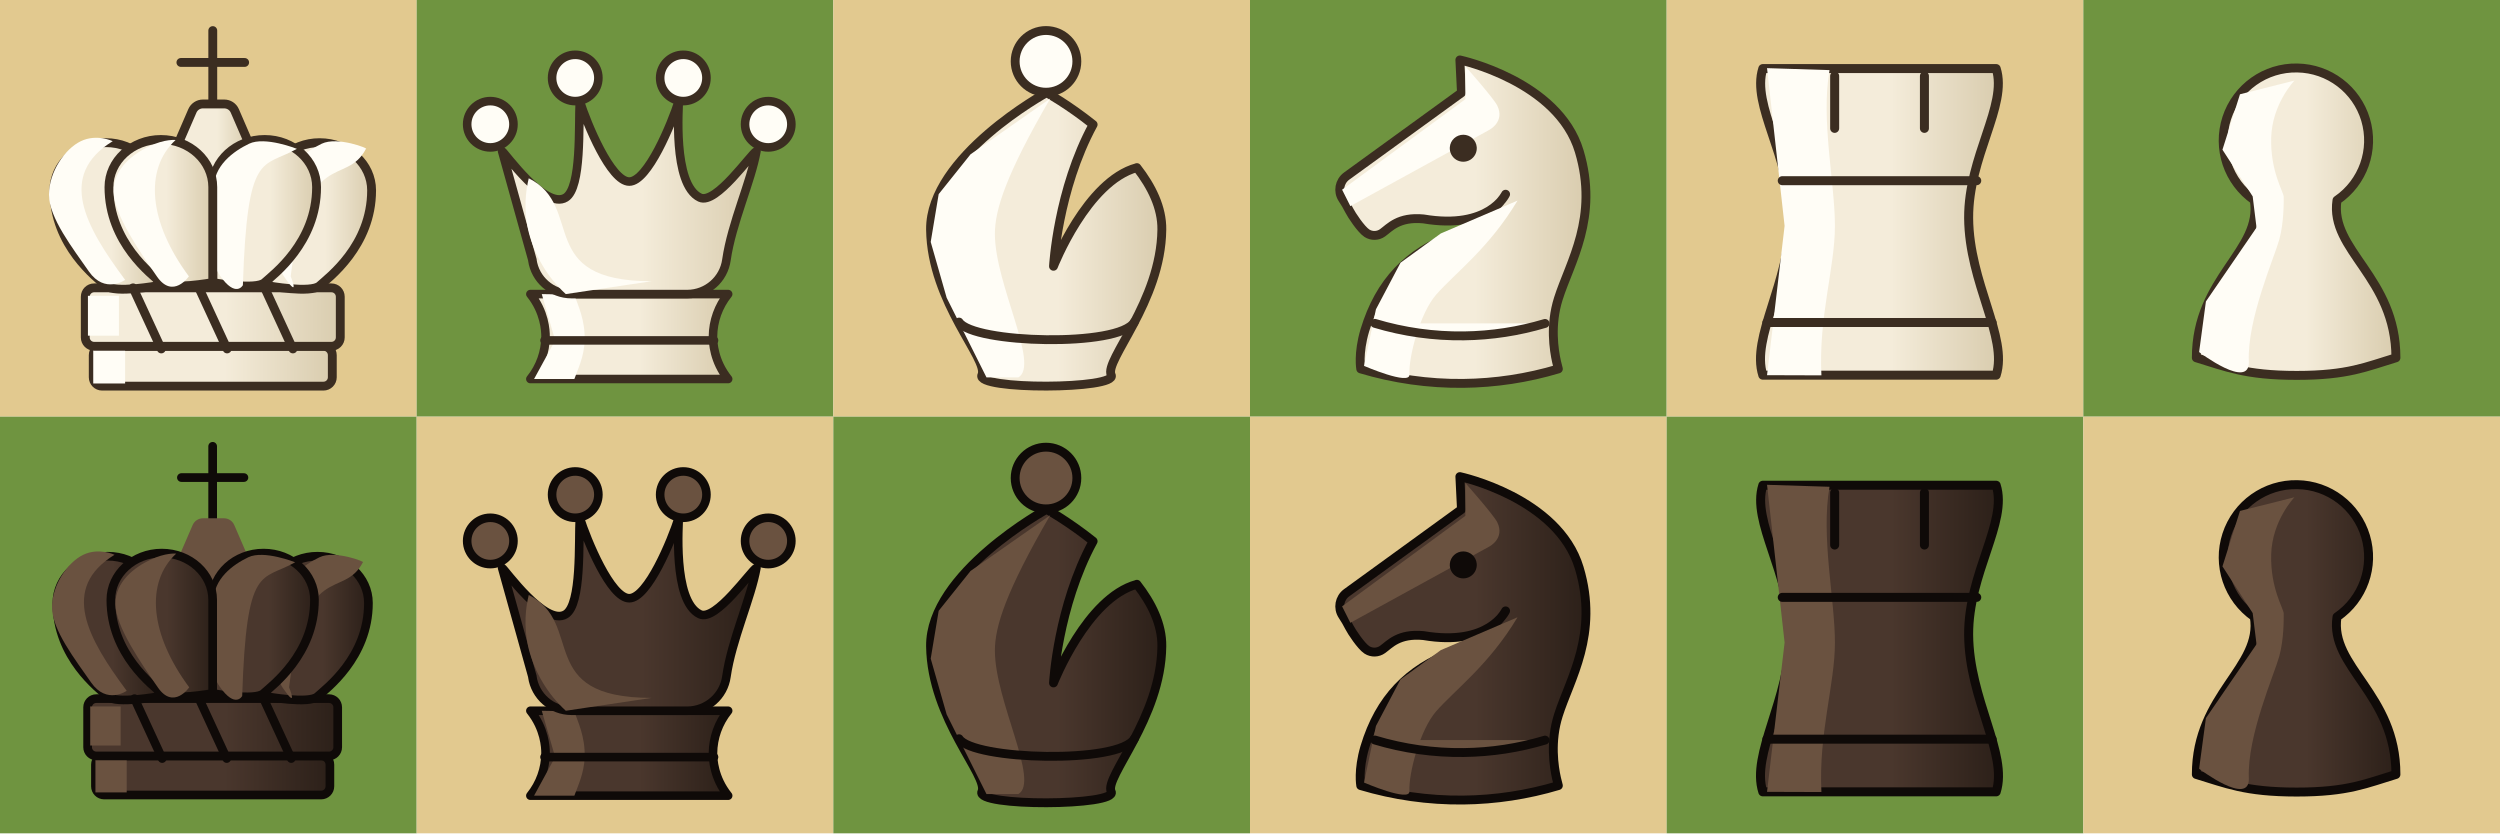
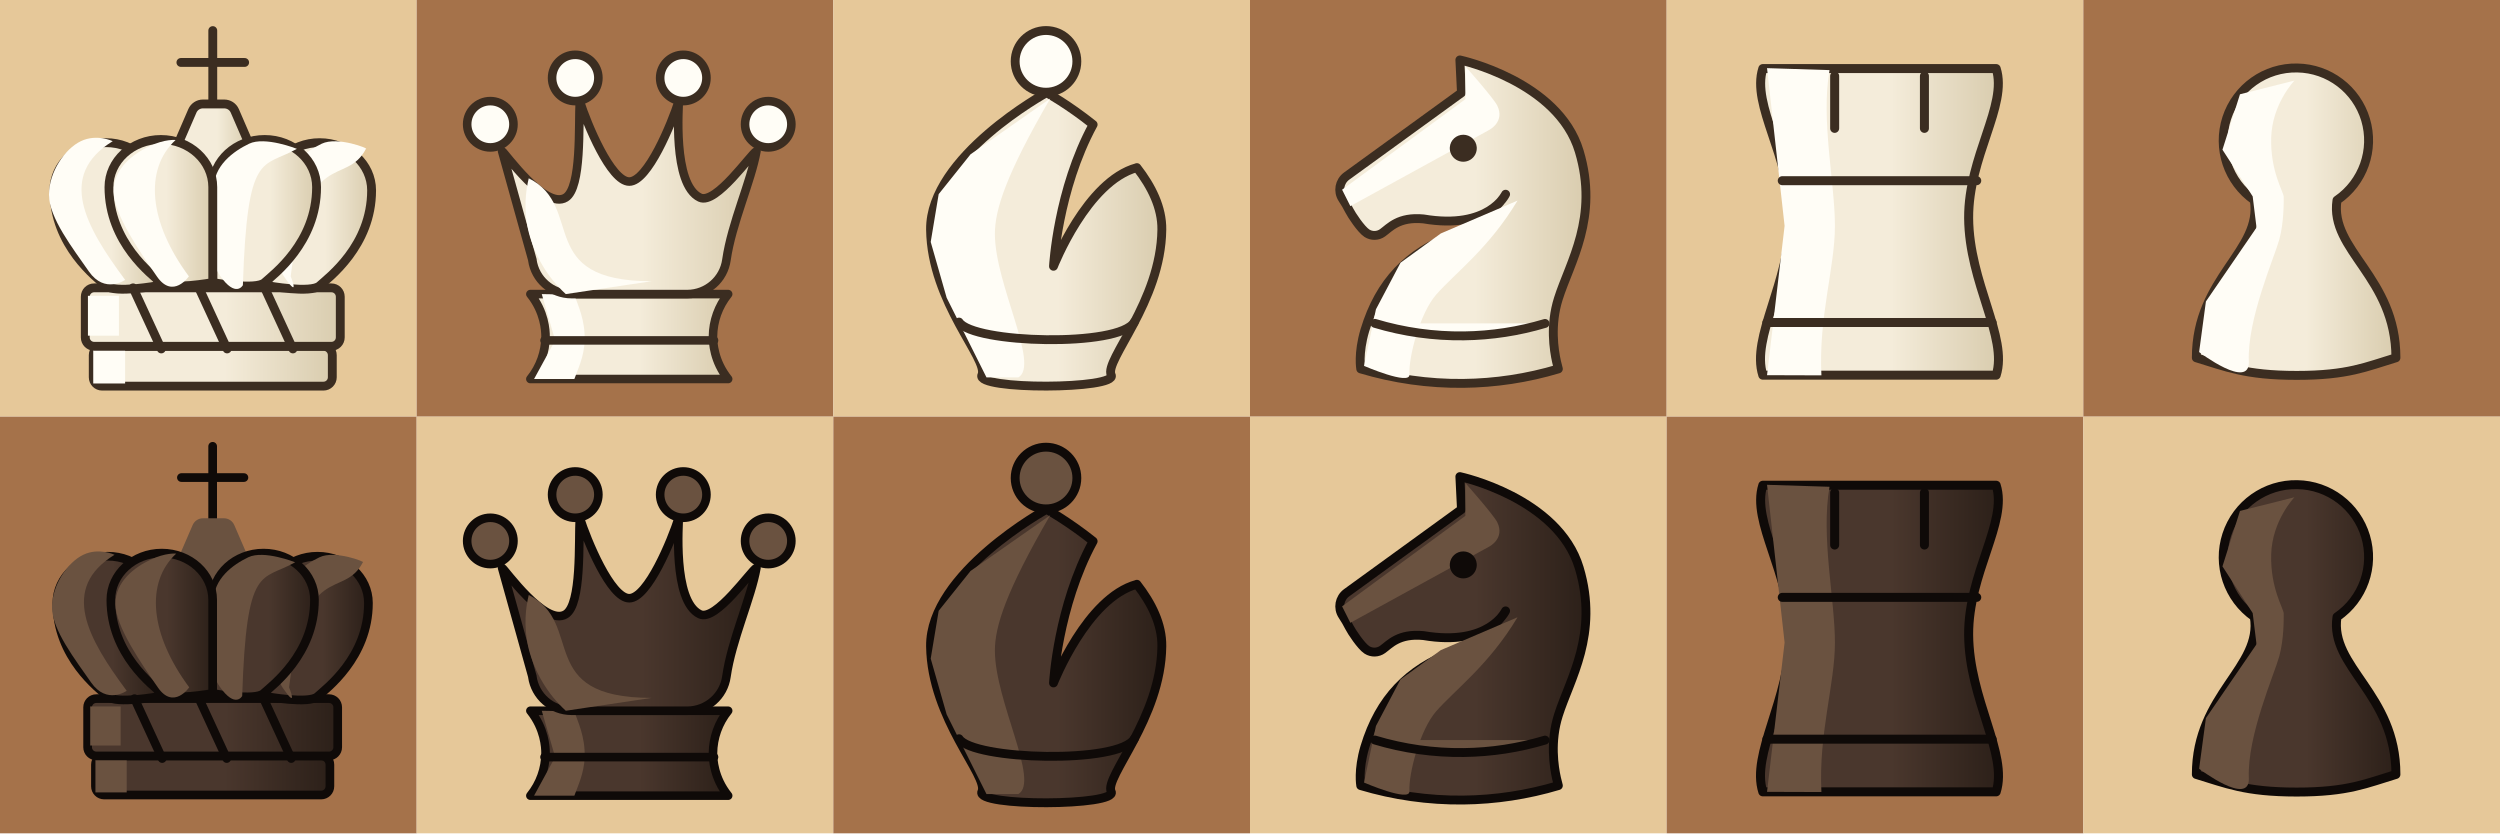
<svg xmlns="http://www.w3.org/2000/svg" xmlns:xlink="http://www.w3.org/1999/xlink" viewBox="0 0 1200 400" width="1200" height="400">
  <defs>
    <linearGradient id="bb-g" x1="0" x2="1" y1="0" y2="0">
      <stop offset="0" stop-color="#4a372d" />
      <stop offset=".55" stop-color="#4a372d" />
      <stop offset="1" stop-color="#2c2019" />
    </linearGradient>
    <clipPath id="bb-a">
      <path d="M0 70h291.3v361.7H0Zm0 0" />
    </clipPath>
    <linearGradient id="bk-g" x1="0" x2="1" y1="0" y2="0">
      <stop offset="0" stop-color="#4a372d" />
      <stop offset=".55" stop-color="#4a372d" />
      <stop offset="1" stop-color="#2c2019" />
    </linearGradient>
    <path id="bk-a" d="M0 0h388.77v431.58H0Zm0 0" />
    <clipPath id="bk-b">
      <path d="M44 356h301v75.58H44Zm0 0" />
    </clipPath>
    <clipPath id="bk-c">
      <path d="M241 127h147.77v195H241Zm0 0" />
    </clipPath>
    <clipPath id="bk-d">
      <use xlink:href="#bk-a" />
    </clipPath>
    <clipPath id="bk-e">
      <use xlink:href="#bk-a" />
    </clipPath>
    <clipPath id="bk-f">
      <use xlink:href="#bk-a" />
    </clipPath>
    <linearGradient id="bn-g" x1="0" x2="1" y1="0" y2="0">
      <stop offset="0" stop-color="#4a372d" />
      <stop offset=".55" stop-color="#4a372d" />
      <stop offset="1" stop-color="#2c2019" />
    </linearGradient>
    <clipPath id="bn-a">
      <path d="M0 0h308v395H0Zm0 0" />
    </clipPath>
    <linearGradient id="bp-g" x1="0" x2="1" y1="0" y2="0">
      <stop offset="0" stop-color="#4a372d" />
      <stop offset=".55" stop-color="#4a372d" />
      <stop offset="1" stop-color="#2c2019" />
    </linearGradient>
    <clipPath id="bp-a">
      <path d="M0 0h255.8v376.5H0Zm0 0" />
    </clipPath>
    <linearGradient id="bq-g" x1="0" x2="1" y1="0" y2="0">
      <stop offset="0" stop-color="#4a372d" />
      <stop offset=".55" stop-color="#4a372d" />
      <stop offset="1" stop-color="#2c2019" />
    </linearGradient>
    <linearGradient id="br-g" x1="0" x2="1" y1="0" y2="0">
      <stop offset="0" stop-color="#4a372d" />
      <stop offset=".55" stop-color="#4a372d" />
      <stop offset="1" stop-color="#2c2019" />
    </linearGradient>
    <clipPath id="br-a">
      <path d="M0 0h296.8v373H0Zm0 0" />
    </clipPath>
    <linearGradient id="wb-g" x1="0" x2="1" y1="0" y2="0">
      <stop offset="0" stop-color="#f4ecda" />
      <stop offset=".55" stop-color="#f4ecda" />
      <stop offset="1" stop-color="#d9ccae" />
    </linearGradient>
    <clipPath id="wb-a">
      <path d="M0 70h291.3v361.7H0Zm0 0" />
    </clipPath>
    <linearGradient id="wk-g" x1="0" x2="1" y1="0" y2="0">
      <stop offset="0" stop-color="#f4ecda" />
      <stop offset=".55" stop-color="#f4ecda" />
      <stop offset="1" stop-color="#d9ccae" />
    </linearGradient>
    <path id="wk-a" d="M0 0h388.77v431.58H0Zm0 0" />
    <clipPath id="wk-b">
      <path d="M44 356h301v75.58H44Zm0 0" />
    </clipPath>
    <clipPath id="wk-c">
      <path d="M241 127h147.77v195H241Zm0 0" />
    </clipPath>
    <clipPath id="wk-d">
      <use xlink:href="#wk-a" />
    </clipPath>
    <clipPath id="wk-e">
      <use xlink:href="#wk-a" />
    </clipPath>
    <clipPath id="wk-f">
      <use xlink:href="#wk-a" />
    </clipPath>
    <linearGradient id="wn-g" x1="0" x2="1" y1="0" y2="0">
      <stop offset="0" stop-color="#f4ecda" />
      <stop offset=".55" stop-color="#f4ecda" />
      <stop offset="1" stop-color="#d9ccae" />
    </linearGradient>
    <clipPath id="wn-a">
      <path d="M0 0h308v395H0Zm0 0" />
    </clipPath>
    <linearGradient id="wp-g" x1="0" x2="1" y1="0" y2="0">
      <stop offset="0" stop-color="#f4ecda" />
      <stop offset=".55" stop-color="#f4ecda" />
      <stop offset="1" stop-color="#d9ccae" />
    </linearGradient>
    <clipPath id="wp-a">
      <path d="M0 0h255.8v376.5H0Zm0 0" />
    </clipPath>
    <linearGradient id="wq-g" x1="0" x2="1" y1="0" y2="0">
      <stop offset="0" stop-color="#f4ecda" />
      <stop offset=".55" stop-color="#f4ecda" />
      <stop offset="1" stop-color="#d9ccae" />
    </linearGradient>
    <linearGradient id="wr-g" x1="0" x2="1" y1="0" y2="0">
      <stop offset="0" stop-color="#f4ecda" />
      <stop offset=".55" stop-color="#f4ecda" />
      <stop offset="1" stop-color="#d9ccae" />
    </linearGradient>
    <clipPath id="wr-a">
      <path d="M0 0h296.8v373H0Zm0 0" />
    </clipPath>
  </defs>
-   <rect x="0" y="0" width="200" height="200" fill="#e2c98f" />
+   <rect x="0" y="0" width="200" height="200" fill="#e6c899" />
  <g id="백 킹" transform="translate(19.52 16.80) scale(0.425)">
    <path fill="url(#wk-g)" stroke="#3b2d21" stroke-width="10" stroke-linejoin="round" stroke-linecap="round" d="M319.38 396.58h-250a10 10 0 0 1-10-10v-25a10 10 0 0 1 10-10h250a10 10 0 0 1 10 10v25a10 10 0 0 1-10 10" />
    <path fill="#fffdf6" d="M95.38 393.58h-36v-45h36Zm0 0" />
    <g clip-path="url(#wk-b)" transform="translate(0 -20)" />
    <path fill="url(#wk-g)" stroke="#3b2d21" stroke-width="10" stroke-linejoin="round" stroke-linecap="round" d="M328.38 351.58h-268a10 10 0 0 1-10-10v-46a10 10 0 0 1 10-10h268a10 10 0 0 1 10 10v46a10 10 0 0 1-10 10" />
    <path fill="#fffdf6" d="M88.38 339.58h-35v-45h35Zm0 0" />
    <path fill="none" stroke="#3b2d21" stroke-width="10" stroke-linejoin="round" stroke-linecap="round" d="M194.38 118.17V-5m-36 36h72" />
    <path fill="url(#wk-g)" stroke="#3b2d21" stroke-width="10" stroke-linejoin="round" stroke-linecap="round" d="M207.38 77.88h-24.16c-5.16 0-9.83 3.07-11.88 7.8l-14.99 34.63a12.97 12.97 0 0 0 0 10.28l14.99 34.63a12.95 12.95 0 0 0 11.88 7.8h24.16c5.16 0 9.83-3.06 11.88-7.8l14.98-34.63a12.97 12.97 0 0 0 0-10.28l-14.98-34.63a12.96 12.96 0 0 0-11.88-7.8" />
    <path fill="url(#wk-g)" stroke="#3b2d21" stroke-width="10" stroke-linejoin="round" stroke-linecap="round" d="M315.15 121.6c32.37 0 58.62 24.1 58.62 53.85 0 62.83-48.85 98.73-58.62 107.71s-58.62 0-58.62 0V175.45c0-29.74 26.24-53.86 58.62-53.86" />
    <path fill="#fffdf6" d="M367.38 128.58c-23 44-67-5-85 144 0 0 11 26.95-7 1s2-74.05 2-100 22-42.13 40-50.78 54 5.78 50 5.78" />
    <g clip-path="url(#wk-c)" transform="translate(0 -20)" />
    <path fill="url(#wk-g)" stroke="#3b2d21" stroke-width="10" stroke-linejoin="round" stroke-linecap="round" d="M253 118c32.38 0 58.62 24.1 58.62 53.85 0 62.83-48.85 98.74-58.62 107.71-9.77 8.98-58.62 0-58.62 0v-107.7c0-29.75 26.25-53.86 58.62-53.86" />
    <path fill="#fffdf6" d="M289.38 128.58c-39 22-56 1-61 154 0 0-8 14.95-26-11s-7-72.05-7-98 22-42.13 40-50.78 54 5.78 54 5.78" />
    <path fill="url(#wk-g)" stroke="#3b2d21" stroke-width="10" stroke-linejoin="round" stroke-linecap="round" d="M73.62 121.6C41.25 121.6 15 145.7 15 175.44c0 62.83 48.85 98.73 58.62 107.71s58.62 0 58.62 0v-107.7c0-29.74-26.25-53.86-58.62-53.86" />
    <path fill="#fffdf6" d="M81.38 119.92c-63 38.66-31 96.1 14 156.66 0 0-23 16.33-41-9.61-18-25.95-45-60.55-45-86.5s18-51.9 36-60.55 36 0 36 0" />
    <path fill="url(#wk-g)" stroke="#3b2d21" stroke-width="10" stroke-linejoin="round" stroke-linecap="round" d="M135.77 118c-32.38 0-58.63 24.1-58.63 53.85 0 62.83 48.85 98.74 58.62 107.71 9.77 8.98 58.62 0 58.62 0v-107.7c0-29.75-26.24-53.86-58.61-53.86" />
    <path fill="#fffdf6" d="M152.38 118.58c-36 33.43-30 93.45 15 154 0 0-18 26.22-36 .27s-49-70.32-49-96.27 22-42.13 40-50.78 30-7.22 30-7.22" />
    <path fill="#fffdf6" d="m104.38 285.58 31.85 69" />
    <g clip-path="url(#wk-d)" transform="translate(0 -20)">
      <path fill="none" stroke="#3b2d21" stroke-width="10" stroke-linejoin="round" stroke-linecap="round" d="m104.38 305.58 31.86 69" />
    </g>
    <path fill="#fffdf6" d="m178.7 285.58 31.86 69" />
    <g clip-path="url(#wk-e)" transform="translate(0 -20)">
      <path fill="none" stroke="#3b2d21" stroke-width="10" stroke-linejoin="round" stroke-linecap="round" d="m178.7 305.58 31.86 69" />
    </g>
    <path fill="#fffdf6" d="m253.03 285.58 31.85 69" />
    <g clip-path="url(#wk-f)" transform="translate(0 -20)">
      <path fill="none" stroke="#3b2d21" stroke-width="10" stroke-linejoin="round" stroke-linecap="round" d="m253.03 305.58 31.85 69" />
    </g>
  </g>
-   <rect x="200" y="0" width="200" height="200" fill="#6f9440" />
+   <rect x="200" y="0" width="200" height="200" fill="#a5724a" />
  <g id="백 퀸" transform="translate(218.06 28.36) scale(0.4117)">
    <path fill="url(#wq-g)" stroke="#3b2d21" stroke-width="10" stroke-linejoin="round" stroke-linecap="round" d="M319.3 373H88.7a79.8 79.8 0 0 0 17.7-49.5c0-7-1-28.7-17.7-49.5h230.6a79.8 79.8 0 0 0-17.7 49.5c0 7 1 28.7 17.7 49.5" />
    <path fill="#fffdf6" d="M140 373c3.6-10.3 11.4-25.8 12-45 .7-23.8-8.1-41.7-12-53-10.7 0-27.3-1-38-1l15.6 54L93 373Zm0 0" />
    <path fill="url(#wq-g)" stroke="#3b2d21" stroke-width="10" stroke-linejoin="round" stroke-linecap="round" d="m91.1 234.3-35.4-127c3.3 2 50.5 69 74.2 54.2 18.8-11.8 14.9-84.2 16.4-112.5 8.3 26.2 36.1 93.8 57.7 93.8s49.4-67.6 57.7-93.8c.5 3.2-7.9 97.2 24.7 112.5 18.6 8.8 59.9-51.5 65.9-54.2-6.2 35.2-28.8 83.8-35 126.8a46.2 46.2 0 0 1-45.5 39.9H136.6A46.1 46.1 0 0 1 91 234.3" />
    <path fill="#fffdf6" d="M86.8 139C153 172 93 259 230 259l-100 15a148.2 148.2 0 0 1-43.2-72c-6.6-27-3.2-49.7 0-63" />
    <path fill="#fffdf6" d="M168 22a27 27 0 1 1-54 0 27 27 0 0 1 54 0" />
    <path fill="none" stroke="#3b2d21" stroke-width="10" stroke-linejoin="round" stroke-linecap="round" d="M168 22a27 27 0 1 1-54 0 27 27 0 0 1 54 0Zm0 0" />
    <path fill="#fffdf6" d="M294 22a27 27 0 1 1-54 0 27 27 0 0 1 54 0" />
    <path fill="none" stroke="#3b2d21" stroke-width="10" stroke-linejoin="round" stroke-linecap="round" d="M294 22a27 27 0 1 1-54 0 27 27 0 0 1 54 0Zm0 0" />
    <path fill="#fffdf6" d="M393 76a27 27 0 1 1-54 0 27 27 0 0 1 54 0" />
    <path fill="none" stroke="#3b2d21" stroke-width="10" stroke-linejoin="round" stroke-linecap="round" d="M393 76a27 27 0 1 1-54 0 27 27 0 0 1 54 0Zm0 0" />
    <path fill="#fffdf6" d="M69 76a27 27 0 1 1-54 0 27 27 0 0 1 54 0" />
    <path fill="none" stroke="#3b2d21" stroke-width="10" stroke-linejoin="round" stroke-linecap="round" d="M69 76a27 27 0 1 1-54 0 27 27 0 0 1 54 0Zm36.2 252h197.6" />
  </g>
-   <rect x="400" y="0" width="200" height="200" fill="#e2c98f" />
+   <rect x="400" y="0" width="200" height="200" fill="#e6c899" />
  <g id="백 비숍" transform="translate(440.24 16.79) scale(0.4249)">
    <path fill="#fffdf6" d="M180.4 29.8a34.8 34.8 0 1 1-69.7 0 34.8 34.8 0 0 1 69.7 0" />
    <path fill="none" stroke="#3b2d21" stroke-width="10" stroke-linejoin="round" stroke-linecap="round" d="M180.4 29.8a34.8 34.8 0 1 1-69.7 0 34.8 34.8 0 0 1 69.7 0Zm0 0" />
    <path fill="url(#wb-g)" stroke="#3b2d21" stroke-width="10" stroke-linejoin="round" stroke-linecap="round" d="M248.1 149.9C191.6 165.2 154 261.3 154 261.3s4.7-86.5 44.8-160.1c-27.9-22.3-52.6-36-52.6-36s-132 72-131.1 154.6c1 82.6 66.2 147 58 164.3-8 17.2 154.3 16.3 146.1 0-8.1-16.4 56.3-82.6 57.2-164.3.3-24.7-11.5-48.6-28.2-70" />
    <path fill="#fffdf6" d="M150.3 71.8c-50.5 87-62.5 126-62.5 153 0 56.9 51 148 26.5 162h-36l-45-90-18-63 9-54 36-45Zm0 0" />
    <g clip-path="url(#wb-a)" transform="translate(0 -20)" />
    <path fill="none" stroke="#3b2d21" stroke-width="10" stroke-linejoin="round" stroke-linecap="round" d="M47.3 324.3c15.6 24.3 181.5 28.8 198 0" />
  </g>
-   <rect x="600" y="0" width="200" height="200" fill="#6f9440" />
+   <rect x="600" y="0" width="200" height="200" fill="#a5724a" />
  <g id="백 나이트" transform="translate(636.49 30.73) scale(0.4263)">
    <path fill="url(#wn-g)" stroke="#3b2d21" stroke-width="10" stroke-linejoin="round" stroke-linecap="round" d="M39.1 343.3a388.4 388.4 0 0 0 115.2 16.3 388.3 388.3 0 0 0 107.3-16.3l-2-8c-3-13.4-7.4-41.5 2-71.1 12.8-40.7 45.9-91.3 23.5-166C261.4 19.1 150.7-4.6 150.7-4.6l1.8 37-129.3 93.8a18.9 18.9 0 0 0-4.6 25.7c2.7 4 5.4 8.6 7.7 13.2s13 21 19.7 25.4a15.7 15.7 0 0 0 17.7-.5c8-5.7 18-18.3 46-15.6 74 12.6 92.5-27.8 92.5-27.8s-11.8 24.1-59.5 46.6c-49.8 19-82.4 51.6-99 106.7-7.8 26.2-4.6 43.4-4.6 43.4" />
    <path fill="#fffdf6" d="m27.4 160 156-85.6s18.6-9.2 9.3-27.8c-4.1-8.2-35.8-44-35.8-44v37L18.1 141.5Zm188.2-6.2c-32 53.5-70.1 81.4-91.7 106-18 20.7-31 69.5-30 90 .6 12.4-51.1-9.9-51.1-9.9l13.4-63.7 27.7-52.5 45.3-32.9Zm0 0" />
    <g clip-path="url(#wn-a)" transform="translate(0 -20)" />
    <path fill="#fffdf6" stroke="#3b2d21" stroke-width="10" stroke-linejoin="round" stroke-linecap="round" d="M55 292a333 333 0 0 0 100.2 14.1 332.8 332.8 0 0 0 91.4-14" />
    <path fill="#3b2d21" d="M169.7 93.6a15.2 15.2 0 1 1-30.3 0 15.2 15.2 0 0 1 30.3 0" />
  </g>
-   <rect x="800" y="0" width="200" height="200" fill="#e2c98f" />
+   <rect x="800" y="0" width="200" height="200" fill="#e6c899" />
  <g id="백 룩" transform="translate(838.02 34.52) scale(0.4322)">
    <path fill="url(#wr-g)" stroke="#3b2d21" stroke-width="10" stroke-linejoin="round" stroke-linecap="round" d="M49.3 162.3C49.8 94 5.8 37.2 18.8-3.7H278c13 40.9-31 97.6-30.6 166 .5 72.3 44 132.3 30.6 174.5H18.8c-13.4-42.2 30-102.3 30.5-174.5" />
    <path fill="#fffdf6" d="M92.9-2c-9.8 55.2 6 125.3 6 173 0 46.5-18.3 101-15 166l-60.4-.2L43 171 23.5-4.2Zm0 0" />
    <g clip-path="url(#wr-a)" transform="translate(0 -20)" />
    <path fill="none" stroke="#3b2d21" stroke-width="10" stroke-linejoin="round" stroke-linecap="round" d="M98.6 4.5v58.2m99.7-58.2v58.2m-175 215.6h250.2M40.4 120.8h216" />
  </g>
-   <rect x="1000" y="0" width="200" height="200" fill="#6f9440" />
+   <rect x="1000" y="0" width="200" height="200" fill="#a5724a" />
  <g id="백 폰" transform="translate(1047.25 34.22) scale(0.4292)">
    <path fill="url(#wp-g)" stroke="#3b2d21" stroke-width="10" stroke-linejoin="round" stroke-linecap="round" d="M239.5 320.4c0-90.3-74.4-119.9-65.9-176.2A81 81 0 0 0 129.3-3.7a81.2 81.2 0 0 0-48.2 147.8c9.5 56.4-64.8 86.4-64.8 176.3 33 9.9 54.4 19.7 112.2 19.7s78-9.8 111-19.7" />
    <path fill="#fffdf6" d="M126 10.4s-25 26-26 64c-1 38.1 14 60.6 14 66 0 5.5.4 28.4-5 48s-36 89-34 136c1.4 32.8-55.6-10.4-55.6-10.4l7.6-56.6 56.6-82.6-4.3-34.9-33.8-52.2 19.6-62Zm0 0" />
    <g clip-path="url(#wp-a)" transform="translate(0 -20)" />
  </g>
-   <rect x="0" y="200" width="200" height="200" fill="#6f9440" />
+   <rect x="0" y="200" width="200" height="200" fill="#a5724a" />
  <g id="흑 킹" transform="translate(21.06 216.31) scale(0.4168)">
    <path fill="url(#bk-g)" stroke="#0f0a08" stroke-width="10" stroke-linejoin="round" stroke-linecap="round" d="M319.38 396.58h-250a10 10 0 0 1-10-10v-25a10 10 0 0 1 10-10h250a10 10 0 0 1 10 10v25a10 10 0 0 1-10 10" />
    <path fill="#6a5240" d="M95.38 393.58h-36v-45h36Zm0 0" />
    <g clip-path="url(#bk-b)" transform="translate(0 -20)" />
    <path fill="url(#bk-g)" stroke="#0f0a08" stroke-width="10" stroke-linejoin="round" stroke-linecap="round" d="M328.38 351.58h-268a10 10 0 0 1-10-10v-46a10 10 0 0 1 10-10h268a10 10 0 0 1 10 10v46a10 10 0 0 1-10 10" />
    <path fill="#6a5240" d="M88.38 339.58h-35v-45h35Zm0 0" />
    <path fill="none" stroke="#0f0a08" stroke-width="10" stroke-linejoin="round" stroke-linecap="round" d="M194.38 118.17V-5m-36 36h72" />
    <path fill="#6a5240" d="M207.38 77.88h-24.16c-5.16 0-9.83 3.07-11.88 7.8l-14.99 34.63a12.97 12.97 0 0 0 0 10.28l14.99 34.63a12.95 12.95 0 0 0 11.88 7.8h24.16c5.16 0 9.83-3.06 11.88-7.8l14.98-34.63a12.97 12.97 0 0 0 0-10.28l-14.98-34.63a12.96 12.96 0 0 0-11.88-7.8" />
    <path fill="url(#bk-g)" stroke="#0f0a08" stroke-width="10" stroke-linejoin="round" stroke-linecap="round" d="M315.15 121.6c32.37 0 58.62 24.1 58.62 53.85 0 62.83-48.85 98.73-58.62 107.71s-58.62 0-58.62 0V175.45c0-29.74 26.24-53.86 58.62-53.86" />
    <path fill="#6a5240" d="M367.38 128.58c-23 44-67-5-85 144 0 0 11 26.95-7 1s2-74.05 2-100 22-42.13 40-50.78 54 5.78 50 5.78" />
    <g clip-path="url(#bk-c)" transform="translate(0 -20)" />
    <path fill="url(#bk-g)" stroke="#0f0a08" stroke-width="10" stroke-linejoin="round" stroke-linecap="round" d="M253 118c32.38 0 58.62 24.1 58.62 53.85 0 62.83-48.85 98.74-58.62 107.71-9.77 8.98-58.62 0-58.62 0v-107.7c0-29.75 26.25-53.86 58.62-53.86" />
    <path fill="#6a5240" d="M289.38 128.58c-39 22-56 1-61 154 0 0-8 14.95-26-11s-7-72.05-7-98 22-42.13 40-50.78 54 5.78 54 5.78" />
    <path fill="url(#bk-g)" stroke="#0f0a08" stroke-width="10" stroke-linejoin="round" stroke-linecap="round" d="M73.62 121.6C41.25 121.6 15 145.7 15 175.44c0 62.83 48.85 98.73 58.62 107.71s58.62 0 58.62 0v-107.7c0-29.74-26.25-53.86-58.62-53.86" />
    <path fill="#6a5240" d="M81.38 119.92c-63 38.66-31 96.1 14 156.66 0 0-23 16.33-41-9.61-18-25.95-45-60.55-45-86.5s18-51.9 36-60.55 36 0 36 0" />
    <path fill="url(#bk-g)" stroke="#0f0a08" stroke-width="10" stroke-linejoin="round" stroke-linecap="round" d="M135.77 118c-32.38 0-58.63 24.1-58.63 53.85 0 62.83 48.85 98.74 58.62 107.71 9.77 8.98 58.62 0 58.62 0v-107.7c0-29.75-26.24-53.86-58.61-53.86" />
    <path fill="#6a5240" d="M152.38 118.58c-36 33.43-30 93.45 15 154 0 0-18 26.22-36 .27s-49-70.32-49-96.27 22-42.13 40-50.78 30-7.22 30-7.22" />
    <path fill="#6a5240" d="m104.38 285.58 31.85 69" />
    <g clip-path="url(#bk-d)" transform="translate(0 -20)">
      <path fill="none" stroke="#0f0a08" stroke-width="10" stroke-linejoin="round" stroke-linecap="round" d="m104.38 305.58 31.86 69" />
    </g>
    <path fill="#6a5240" d="m178.7 285.58 31.86 69" />
    <g clip-path="url(#bk-e)" transform="translate(0 -20)">
      <path fill="none" stroke="#0f0a08" stroke-width="10" stroke-linejoin="round" stroke-linecap="round" d="m178.7 305.58 31.86 69" />
    </g>
    <path fill="#6a5240" d="m253.03 285.58 31.85 69" />
    <g clip-path="url(#bk-f)" transform="translate(0 -20)">
      <path fill="none" stroke="#0f0a08" stroke-width="10" stroke-linejoin="round" stroke-linecap="round" d="m253.03 305.58 31.85 69" />
    </g>
  </g>
-   <rect x="200" y="200" width="200" height="200" fill="#e2c98f" />
+   <rect x="200" y="200" width="200" height="200" fill="#e6c899" />
  <g id="흑 퀸" transform="translate(218.06 228.36) scale(0.4117)">
    <path fill="url(#bq-g)" stroke="#0f0a08" stroke-width="10" stroke-linejoin="round" stroke-linecap="round" d="M319.3 373H88.7a79.8 79.8 0 0 0 17.7-49.5c0-7-1-28.7-17.7-49.5h230.6a79.8 79.8 0 0 0-17.7 49.5c0 7 1 28.7 17.7 49.5" />
    <path fill="#6a5240" d="M140 373c3.6-10.3 11.4-25.8 12-45 .7-23.8-8.1-41.7-12-53-10.7 0-27.3-1-38-1l15.6 54L93 373Zm0 0" />
    <path fill="url(#bq-g)" stroke="#0f0a08" stroke-width="10" stroke-linejoin="round" stroke-linecap="round" d="m91.1 234.3-35.4-127c3.3 2 50.5 69 74.2 54.2 18.8-11.8 14.9-84.2 16.4-112.5 8.3 26.2 36.1 93.8 57.7 93.8s49.4-67.6 57.7-93.8c.5 3.2-7.9 97.2 24.7 112.5 18.6 8.8 59.9-51.5 65.9-54.2-6.2 35.2-28.8 83.8-35 126.8a46.2 46.2 0 0 1-45.5 39.9H136.6A46.1 46.1 0 0 1 91 234.3" />
    <path fill="#6a5240" d="M86.8 139C153 172 93 259 230 259l-100 15a148.2 148.2 0 0 1-43.2-72c-6.6-27-3.2-49.7 0-63" />
    <path fill="#6a5240" d="M168 22a27 27 0 1 1-54 0 27 27 0 0 1 54 0" />
    <path fill="none" stroke="#0f0a08" stroke-width="10" stroke-linejoin="round" stroke-linecap="round" d="M168 22a27 27 0 1 1-54 0 27 27 0 0 1 54 0Zm0 0" />
    <path fill="#6a5240" d="M294 22a27 27 0 1 1-54 0 27 27 0 0 1 54 0" />
    <path fill="none" stroke="#0f0a08" stroke-width="10" stroke-linejoin="round" stroke-linecap="round" d="M294 22a27 27 0 1 1-54 0 27 27 0 0 1 54 0Zm0 0" />
    <path fill="#6a5240" d="M393 76a27 27 0 1 1-54 0 27 27 0 0 1 54 0" />
    <path fill="none" stroke="#0f0a08" stroke-width="10" stroke-linejoin="round" stroke-linecap="round" d="M393 76a27 27 0 1 1-54 0 27 27 0 0 1 54 0Zm0 0" />
    <path fill="#6a5240" d="M69 76a27 27 0 1 1-54 0 27 27 0 0 1 54 0" />
    <path fill="none" stroke="#0f0a08" stroke-width="10" stroke-linejoin="round" stroke-linecap="round" d="M69 76a27 27 0 1 1-54 0 27 27 0 0 1 54 0Zm36.2 252h197.6" />
  </g>
-   <rect x="400" y="200" width="200" height="200" fill="#6f9440" />
+   <rect x="400" y="200" width="200" height="200" fill="#a5724a" />
  <g id="흑 비숍" transform="translate(440.24 216.79) scale(0.4249)">
    <path fill="#6a5240" d="M180.4 29.8a34.8 34.8 0 1 1-69.7 0 34.8 34.8 0 0 1 69.7 0" />
    <path fill="none" stroke="#0f0a08" stroke-width="10" stroke-linejoin="round" stroke-linecap="round" d="M180.4 29.8a34.8 34.8 0 1 1-69.7 0 34.8 34.8 0 0 1 69.7 0Zm0 0" />
    <path fill="url(#bb-g)" stroke="#0f0a08" stroke-width="10" stroke-linejoin="round" stroke-linecap="round" d="M248.1 149.9C191.6 165.2 154 261.3 154 261.3s4.7-86.5 44.8-160.1c-27.9-22.3-52.6-36-52.6-36s-132 72-131.1 154.6c1 82.6 66.2 147 58 164.3-8 17.2 154.3 16.3 146.1 0-8.1-16.4 56.3-82.6 57.2-164.3.3-24.7-11.5-48.6-28.2-70" />
    <path fill="#6a5240" d="M150.3 71.8c-50.5 87-62.5 126-62.5 153 0 56.9 51 148 26.5 162h-36l-45-90-18-63 9-54 36-45Zm0 0" />
    <g clip-path="url(#bb-a)" transform="translate(0 -20)" />
    <path fill="none" stroke="#0f0a08" stroke-width="10" stroke-linejoin="round" stroke-linecap="round" d="M47.3 324.3c15.6 24.3 181.5 28.8 198 0" />
  </g>
-   <rect x="600" y="200" width="200" height="200" fill="#e2c98f" />
+   <rect x="600" y="200" width="200" height="200" fill="#e6c899" />
  <g id="흑 나이트" transform="translate(636.49 230.73) scale(0.4263)">
    <path fill="url(#bn-g)" stroke="#0f0a08" stroke-width="10" stroke-linejoin="round" stroke-linecap="round" d="M39.1 343.3a388.4 388.4 0 0 0 115.2 16.3 388.3 388.3 0 0 0 107.3-16.3l-2-8c-3-13.4-7.4-41.5 2-71.1 12.8-40.7 45.9-91.3 23.5-166C261.4 19.1 150.7-4.6 150.7-4.6l1.8 37-129.3 93.8a18.9 18.9 0 0 0-4.6 25.7c2.7 4 5.4 8.6 7.7 13.2s13 21 19.7 25.4a15.7 15.7 0 0 0 17.7-.5c8-5.7 18-18.3 46-15.6 74 12.6 92.5-27.8 92.5-27.8s-11.8 24.1-59.5 46.6c-49.8 19-82.4 51.6-99 106.7-7.8 26.2-4.6 43.4-4.6 43.4" />
    <path fill="#6a5240" d="m27.4 160 156-85.6s18.6-9.2 9.3-27.8c-4.1-8.2-35.8-44-35.8-44v37L18.1 141.5Zm188.2-6.2c-32 53.5-70.1 81.4-91.7 106-18 20.7-31 69.5-30 90 .6 12.4-51.1-9.9-51.1-9.9l13.4-63.7 27.7-52.5 45.3-32.9Zm0 0" />
    <g clip-path="url(#bn-a)" transform="translate(0 -20)" />
    <path fill="#6a5240" stroke="#0f0a08" stroke-width="10" stroke-linejoin="round" stroke-linecap="round" d="M55 292a333 333 0 0 0 100.2 14.1 332.8 332.8 0 0 0 91.4-14" />
    <path fill="#0f0a08" d="M169.7 93.6a15.2 15.2 0 1 1-30.3 0 15.2 15.2 0 0 1 30.3 0" />
  </g>
-   <rect x="800" y="200" width="200" height="200" fill="#6f9440" />
+   <rect x="800" y="200" width="200" height="200" fill="#a5724a" />
  <g id="흑 룩" transform="translate(838.02 234.52) scale(0.4322)">
    <path fill="url(#br-g)" stroke="#0f0a08" stroke-width="10" stroke-linejoin="round" stroke-linecap="round" d="M49.3 162.3C49.8 94 5.8 37.2 18.8-3.7H278c13 40.9-31 97.6-30.6 166 .5 72.3 44 132.3 30.6 174.5H18.8c-13.4-42.2 30-102.3 30.5-174.5" />
    <path fill="#6a5240" d="M92.9-2c-9.8 55.2 6 125.3 6 173 0 46.5-18.3 101-15 166l-60.4-.2L43 171 23.5-4.2Zm0 0" />
    <g clip-path="url(#br-a)" transform="translate(0 -20)" />
    <path fill="none" stroke="#0f0a08" stroke-width="10" stroke-linejoin="round" stroke-linecap="round" d="M98.6 4.5v58.2m99.7-58.2v58.2m-175 215.6h250.2M40.4 120.8h216" />
  </g>
-   <rect x="1000" y="200" width="200" height="200" fill="#e2c98f" />
+   <rect x="1000" y="200" width="200" height="200" fill="#e6c899" />
  <g id="흑 폰" transform="translate(1047.25 234.22) scale(0.4292)">
    <path fill="url(#bp-g)" stroke="#0f0a08" stroke-width="10" stroke-linejoin="round" stroke-linecap="round" d="M239.5 320.4c0-90.3-74.4-119.9-65.9-176.2A81 81 0 0 0 129.3-3.7a81.2 81.2 0 0 0-48.2 147.8c9.5 56.4-64.8 86.4-64.8 176.3 33 9.9 54.4 19.7 112.2 19.7s78-9.8 111-19.7" />
    <path fill="#6a5240" d="M126 10.4s-25 26-26 64c-1 38.1 14 60.6 14 66 0 5.5.4 28.4-5 48s-36 89-34 136c1.4 32.8-55.6-10.4-55.6-10.4l7.6-56.6 56.6-82.6-4.3-34.9-33.8-52.2 19.6-62Zm0 0" />
    <g clip-path="url(#bp-a)" transform="translate(0 -20)" />
  </g>
</svg>
